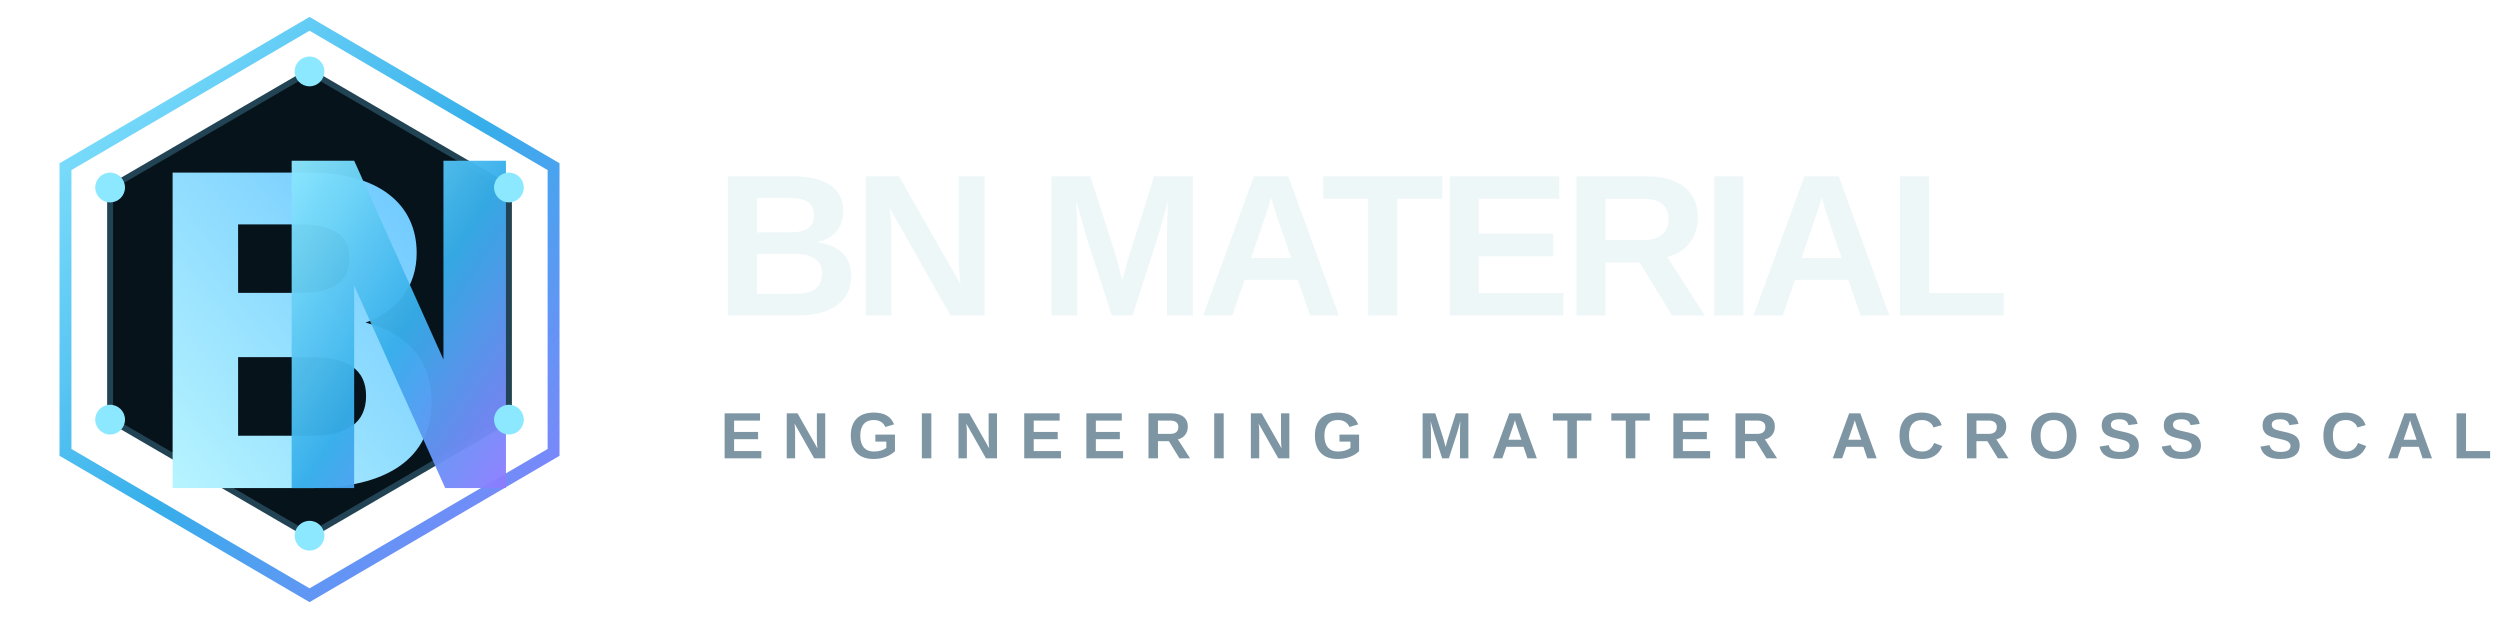
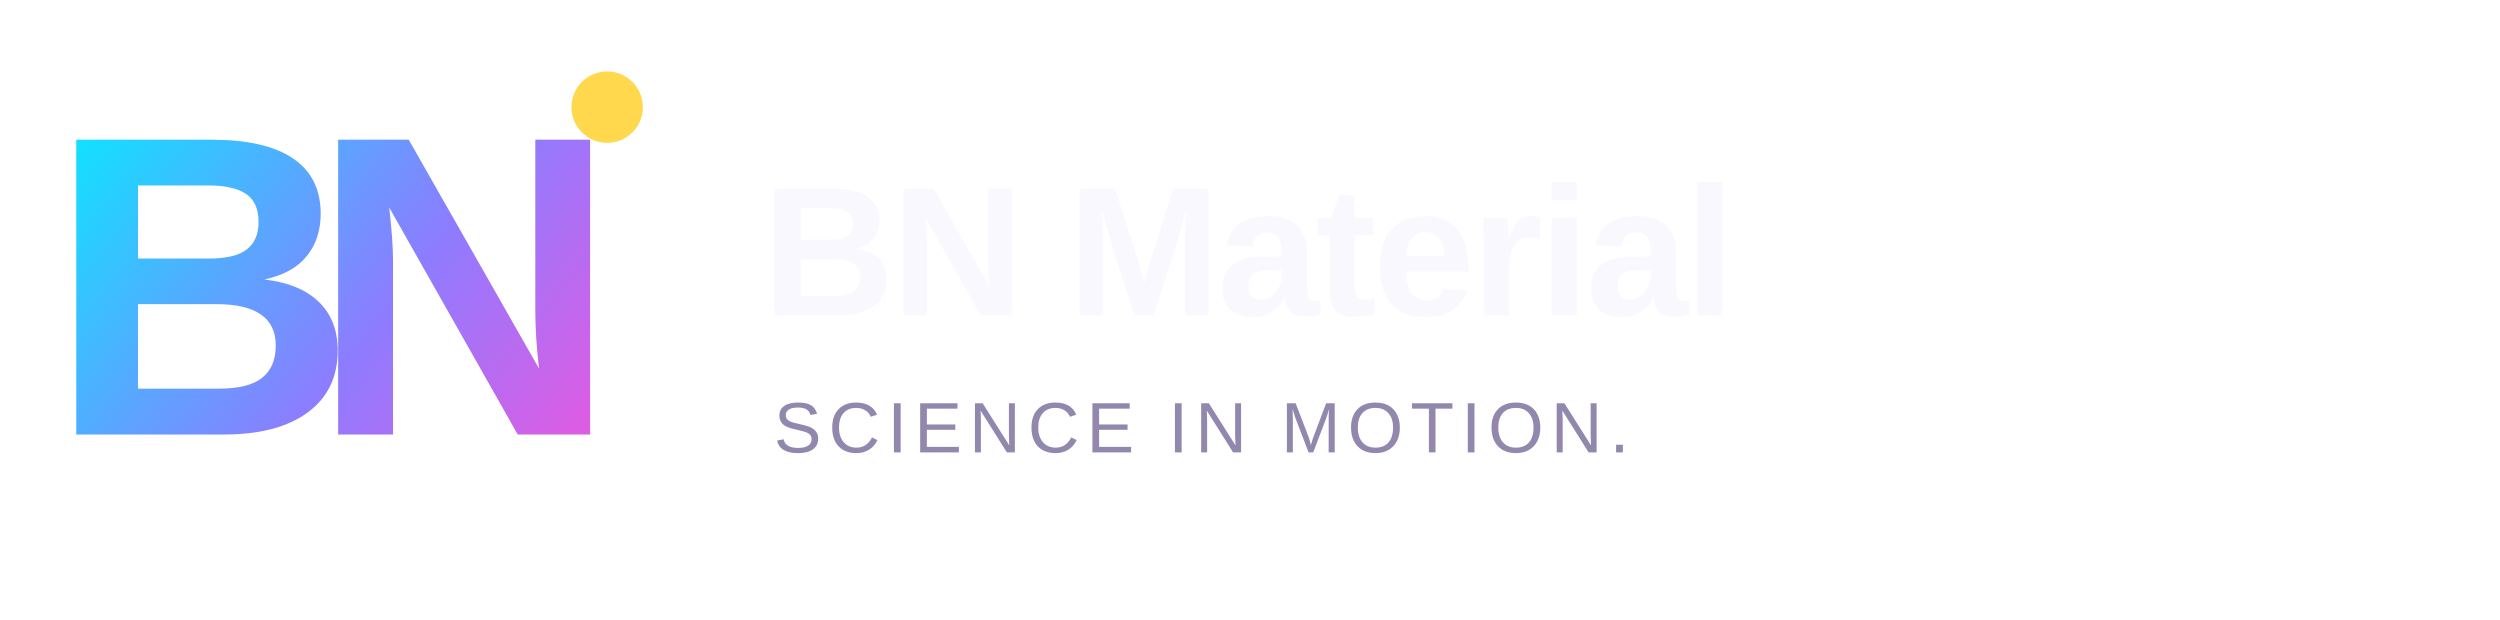
<svg xmlns="http://www.w3.org/2000/svg" viewBox="0 0 420 104" role="img" aria-labelledby="title desc">
  <defs>
-     <linearGradient id="g" x1="0" y1="0" x2="1" y2="1">
-       <stop offset="0" stop-color="#8ce8ff" />
-       <stop offset="0.52" stop-color="#36aeea" />
-       <stop offset="1" stop-color="#8e7cff" />
-     </linearGradient>
-     <linearGradient id="g2" x1="0" y1="1" x2="1" y2="0">
-       <stop offset="0" stop-color="#b7f4ff" />
-       <stop offset="1" stop-color="#6bc6ff" />
+     <linearGradient id="g" x1="8" y1="16" x2="105" y2="90" gradientUnits="userSpaceOnUse">
+       <stop stop-color="#00efff" />
+       <stop offset=".55" stop-color="#8d7cff" />
+       <stop offset="1" stop-color="#ff4fd8" />
    </linearGradient>
  </defs>
-   <g transform="translate(4 4)">
-     <path d="M48 0 89 24v48L48 96 7 72V24Z" fill="none" stroke="url(#g)" stroke-width="2" />
-     <path d="M48 8 81.5 27.5v39L48 86 14.5 66.5v-39Z" fill="#07131b" stroke="#224353" />
-     <path d="M25 25h23c11.5 0 18 5.2 18 13.5 0 5.7-3.3 9.8-8.6 11.7 7.2 1.8 11.1 6.5 11.1 13.3C68.5 73 61 78 48 78H25Zm21.5 20.2c5.4 0 8.2-1.9 8.2-5.8s-2.8-5.7-8.2-5.7H36v11.5Zm1.8 24c6.1 0 9.2-2.2 9.2-6.7 0-4.4-3.1-6.5-9.2-6.5H36v13.2Z" fill="url(#g2)" />
-     <path d="M61 23h10.5l15 33.4V23H97v55H86.8L71.5 44v34H61Z" fill="url(#g)" transform="translate(-16)" opacity=".96" />
-     <g fill="#8ce8ff">
-       <circle cx="48" cy="8" r="2.5" />
-       <circle cx="81.5" cy="27.5" r="2.5" />
-       <circle cx="81.5" cy="66.5" r="2.5" />
-       <circle cx="48" cy="86" r="2.5" />
-       <circle cx="14.5" cy="66.5" r="2.5" />
-       <circle cx="14.5" cy="27.5" r="2.5" />
-     </g>
-   </g>
-   <g transform="translate(120 25)">
-     <text x="0" y="28" fill="#eef7f8" font-family="Arial, Helvetica, sans-serif" font-size="34" font-weight="700" letter-spacing="-1.4">BN MATERIAL</text>
-     <text x="1" y="52" fill="#7e96a3" font-family="Arial, Helvetica, sans-serif" font-size="11" font-weight="600" letter-spacing="3.1">ENGINEERING MATTER ACROSS SCALES</text>
-   </g>
+   <text x="8" y="73" fill="url(#g)" font-family="Arial, Helvetica, sans-serif" font-size="72" font-weight="800" letter-spacing="-8">BN</text>
+   <circle cx="102" cy="18" r="6" fill="#ffd84d" />
+   <text x="128" y="53" fill="#faf8ff" font-family="Arial, Helvetica, sans-serif" font-size="31" font-weight="700" letter-spacing="-.7">BN Material</text>
+   <text x="130" y="76" fill="#9287ad" font-family="Arial, Helvetica, sans-serif" font-size="12" font-weight="500" letter-spacing="1.2">SCIENCE IN MOTION.</text>
</svg>
